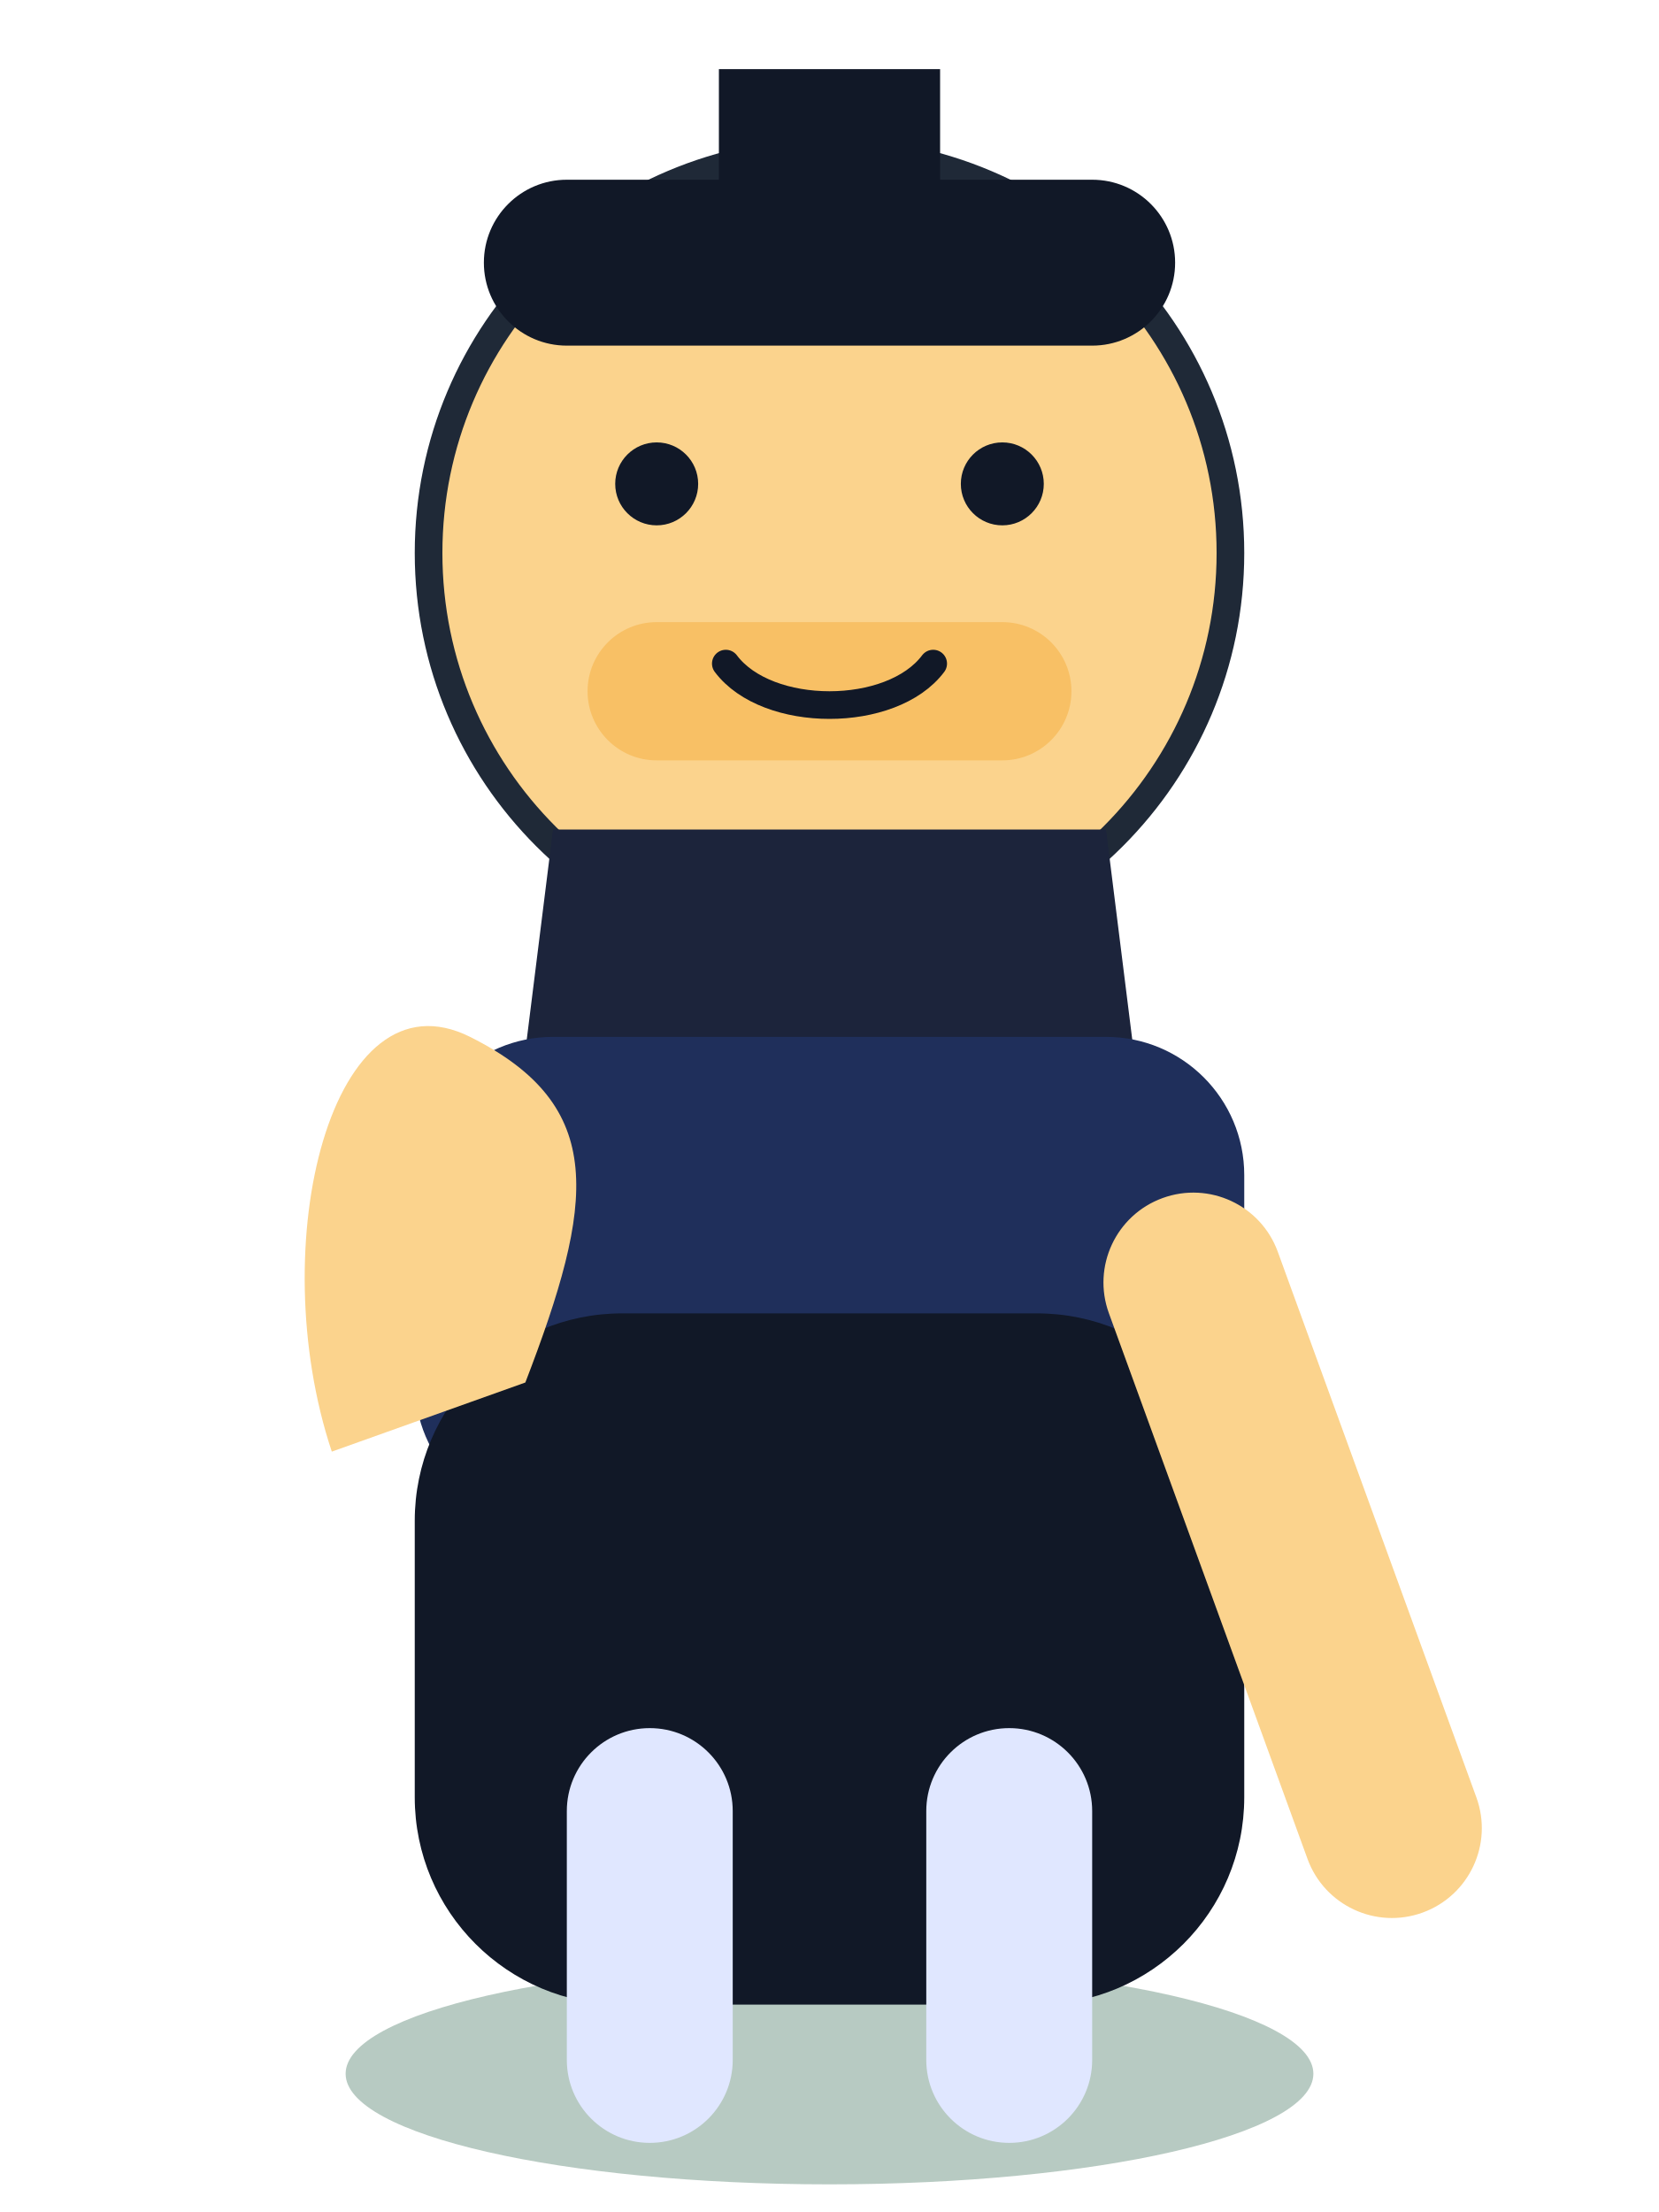
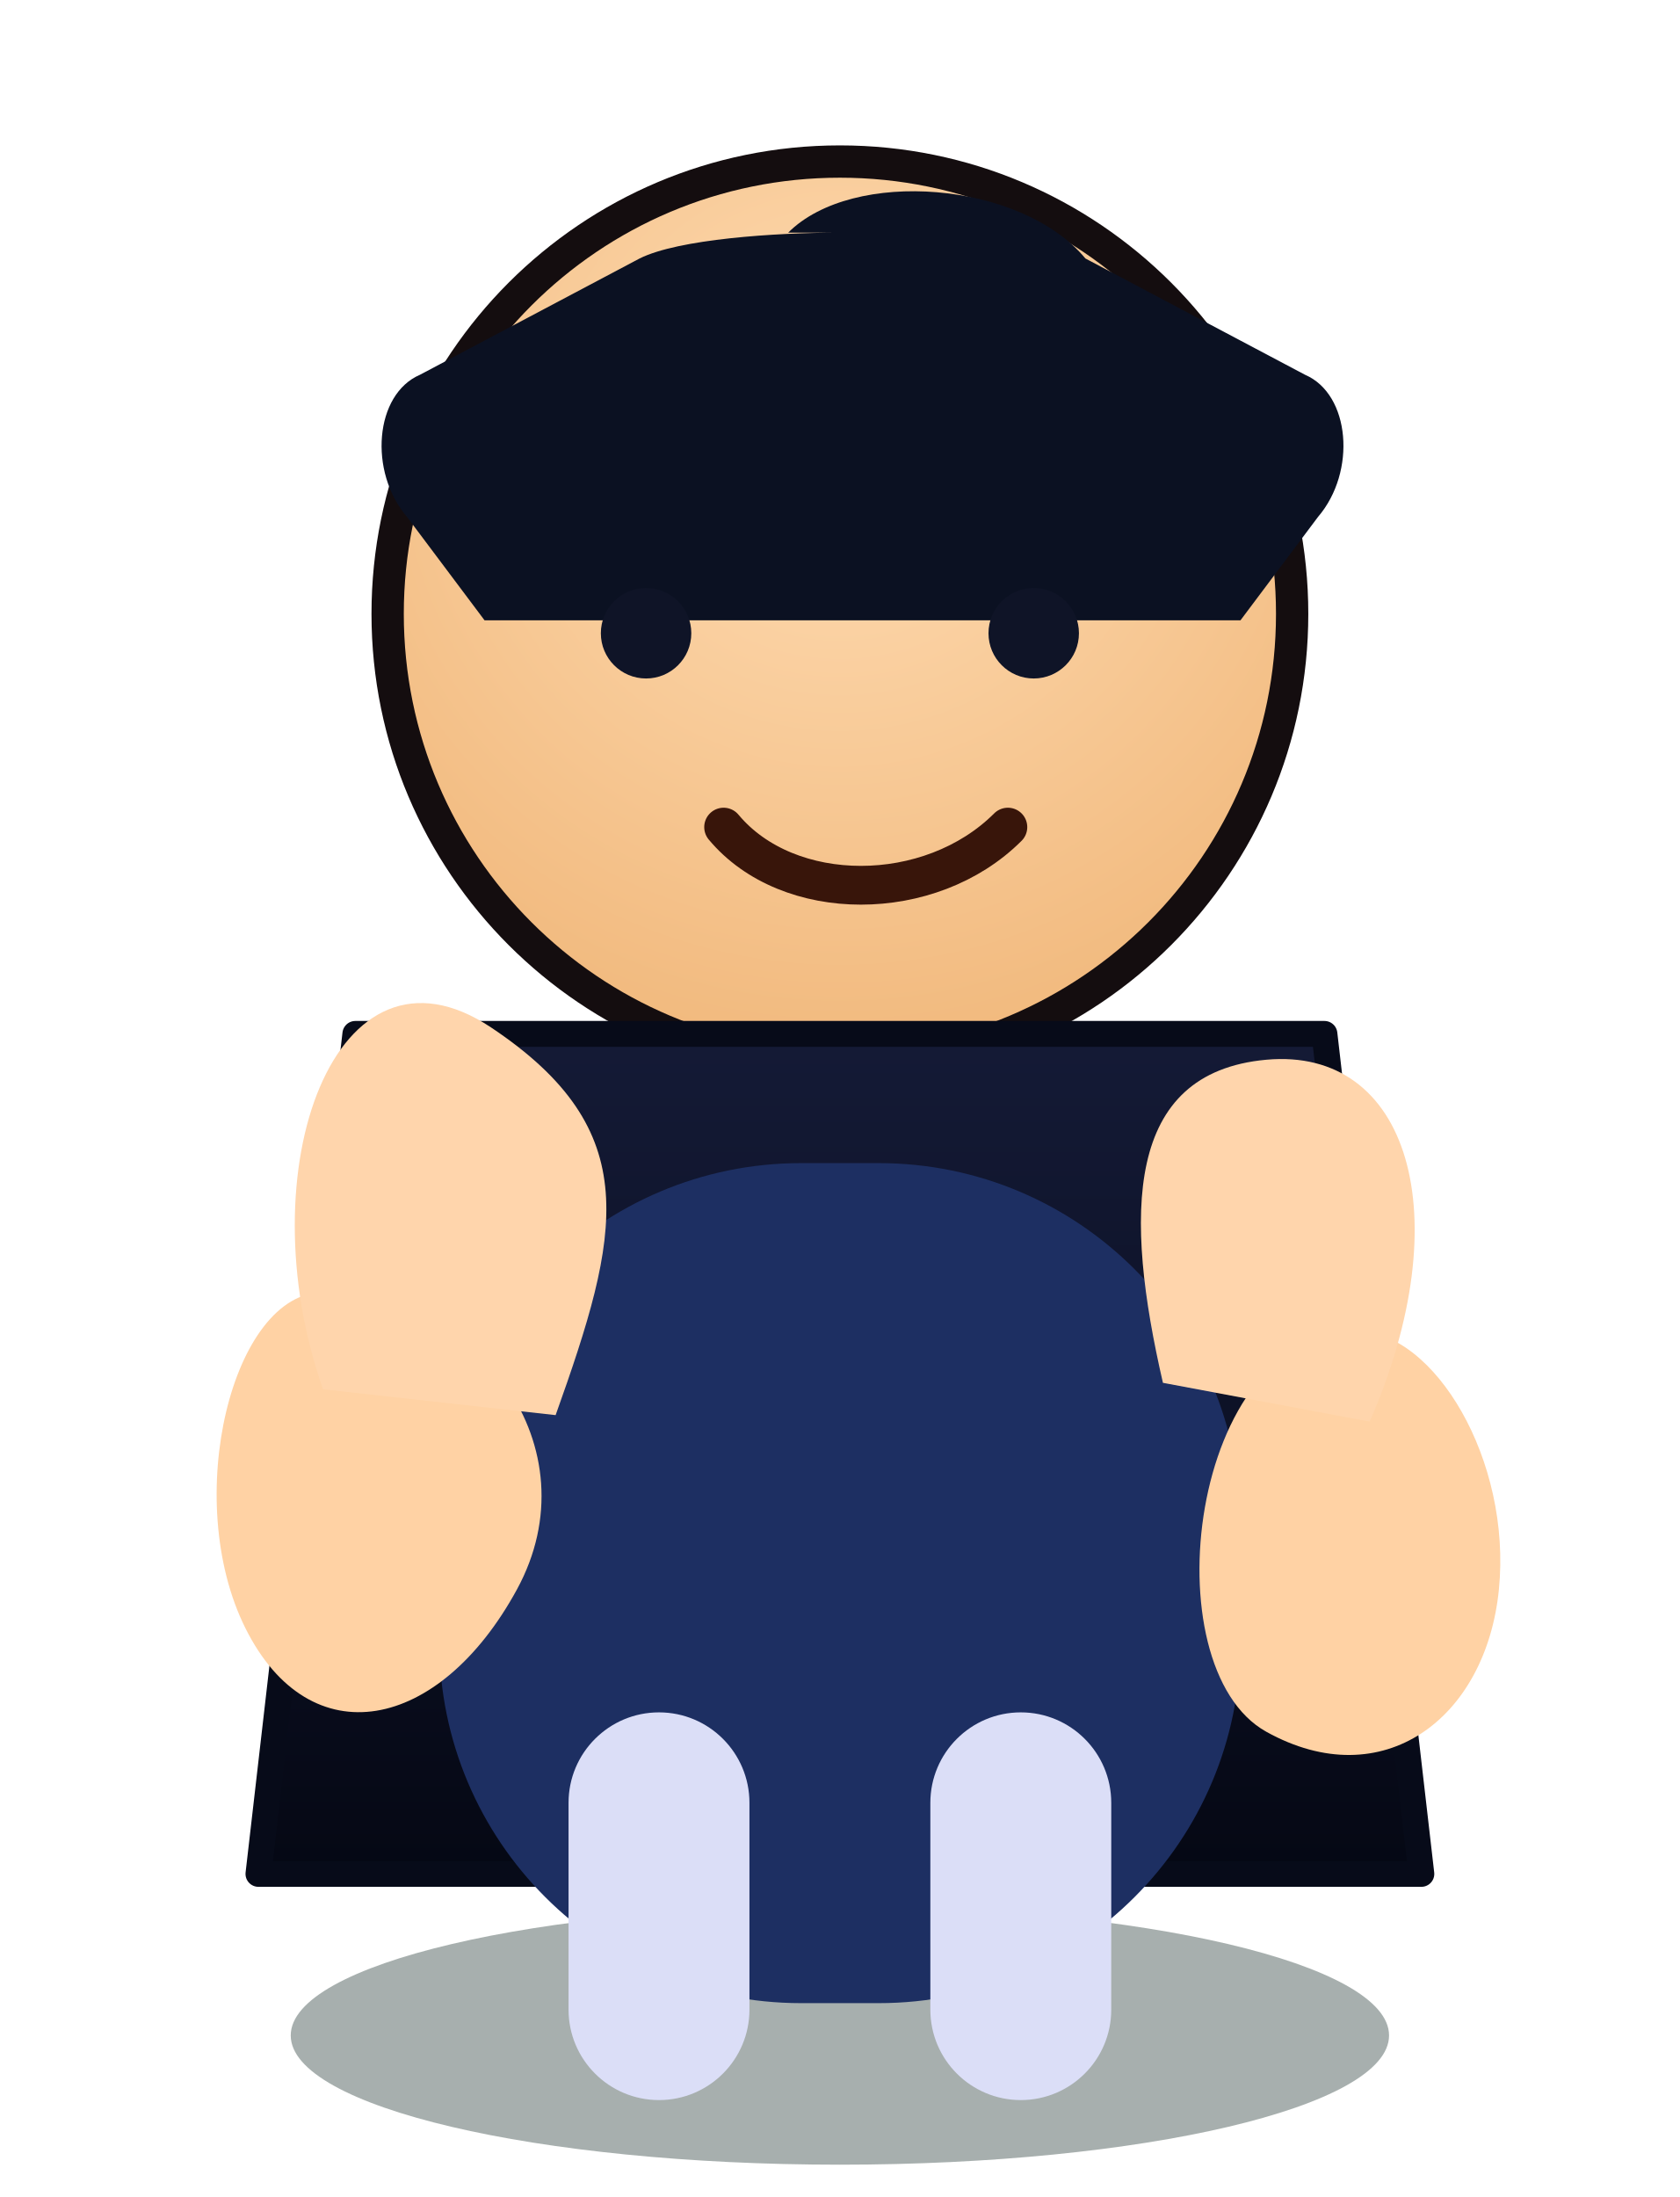
- <svg xmlns="http://www.w3.org/2000/svg" width="240" height="320" viewBox="0 0 240 320">
-   <rect width="240" height="320" fill="none" />
-   <g>
-     <ellipse cx="120" cy="300" rx="70" ry="16" fill="#0f4d31" opacity="0.3" />
-     <circle cx="120" cy="80" r="58" fill="#fbd38d" stroke="#1f2937" stroke-width="4" />
-     <path d="M80 120h80l10 80H70z" fill="#1c243b" />
-     <rect x="85" y="90" width="70" height="20" rx="10" fill="#f8c065" />
-     <rect x="104" y="10" width="32" height="18" fill="#111827" />
-     <rect x="70" y="26" width="100" height="24" rx="12" fill="#111827" />
-     <circle cx="95" cy="70" r="6" fill="#111827" />
-     <circle cx="145" cy="70" r="6" fill="#111827" />
-     <path d="M105 96c6 8 24 8 30 0" stroke="#111827" stroke-width="4" fill="none" stroke-linecap="round" />
-     <rect x="60" y="150" width="120" height="70" rx="20" fill="#1f2f5b" />
-     <rect x="60" y="190" width="120" height="100" rx="30" fill="#111827" />
-     <rect x="82" y="250" width="24" height="60" rx="12" fill="#e0e7ff" />
-     <rect x="134" y="250" width="24" height="60" rx="12" fill="#e0e7ff" />
-     <path d="M48 210c-10-30 0-70 20-60s18 24 8 50" fill="#fbd38d" />
-     <rect x="174" y="170" width="26" height="110" rx="13" fill="#fbd38d" transform="rotate(-20 187 225)" />
-   </g>
+ <svg xmlns="http://www.w3.org/2000/svg" width="260" height="340" viewBox="0 0 260 340">
+   <defs>
+     <linearGradient id="ace-suit-windup" x1="0%" y1="0%" x2="0%" y2="100%">
+       <stop offset="0%" stop-color="#141a36" />
+       <stop offset="100%" stop-color="#050814" />
+     </linearGradient>
+     <radialGradient id="ace-face" cx="50%" cy="30%" r="70%">
+       <stop offset="0%" stop-color="#ffdcb3" />
+       <stop offset="100%" stop-color="#f1b97d" />
+     </radialGradient>
+   </defs>
+   <rect width="260" height="340" fill="none" />
+   <ellipse cx="130" cy="315" rx="85" ry="20" fill="#041b16" opacity="0.35" />
+   <circle cx="130" cy="95" r="70" fill="url(#ace-face)" stroke="#140d0f" stroke-width="5" />
+   <path d="M55 160h150l15 130H40z" fill="url(#ace-suit-windup)" stroke="#070b19" stroke-width="4" stroke-linejoin="round" />
+   <path d="M122 36c10-10 36-8 46 4l34 18c7 3 8 15 2 22l-12 16H75l-12-16c-6-7-5-19 2-22l34-18c6-3 21-4 31-4z" fill="#0b1122" />
+   <circle cx="100" cy="98" r="7" fill="#0f1427" />
+   <circle cx="160" cy="98" r="7" fill="#0f1427" />
+   <path d="M112 128c10 12 32 12 44 0" stroke="#38150a" stroke-width="6" fill="none" stroke-linecap="round" />
+   <rect x="68" y="180" width="124" height="130" rx="56" fill="#1d2f62" />
+   <path d="M50 200c-14 0-22 32-12 52s30 16 42-6-6-46-30-46z" fill="#ffd2a4" />
+   <path d="M210 206c12 0 24 20 22 40s-18 32-36 22-12-62 14-62z" fill="#ffd2a4" />
+   <rect x="88" y="265" width="28" height="60" rx="14" fill="#dbdef7" />
+   <rect x="144" y="265" width="28" height="60" rx="14" fill="#dbdef7" />
+   <path d="M50 215c-12-34 2-72 26-56s20 32 10 60" fill="#ffd5ac" />
+   <path d="M212 220c14-32 6-58-16-56s-22 24-16 50" fill="#ffd5ac" />
</svg>
